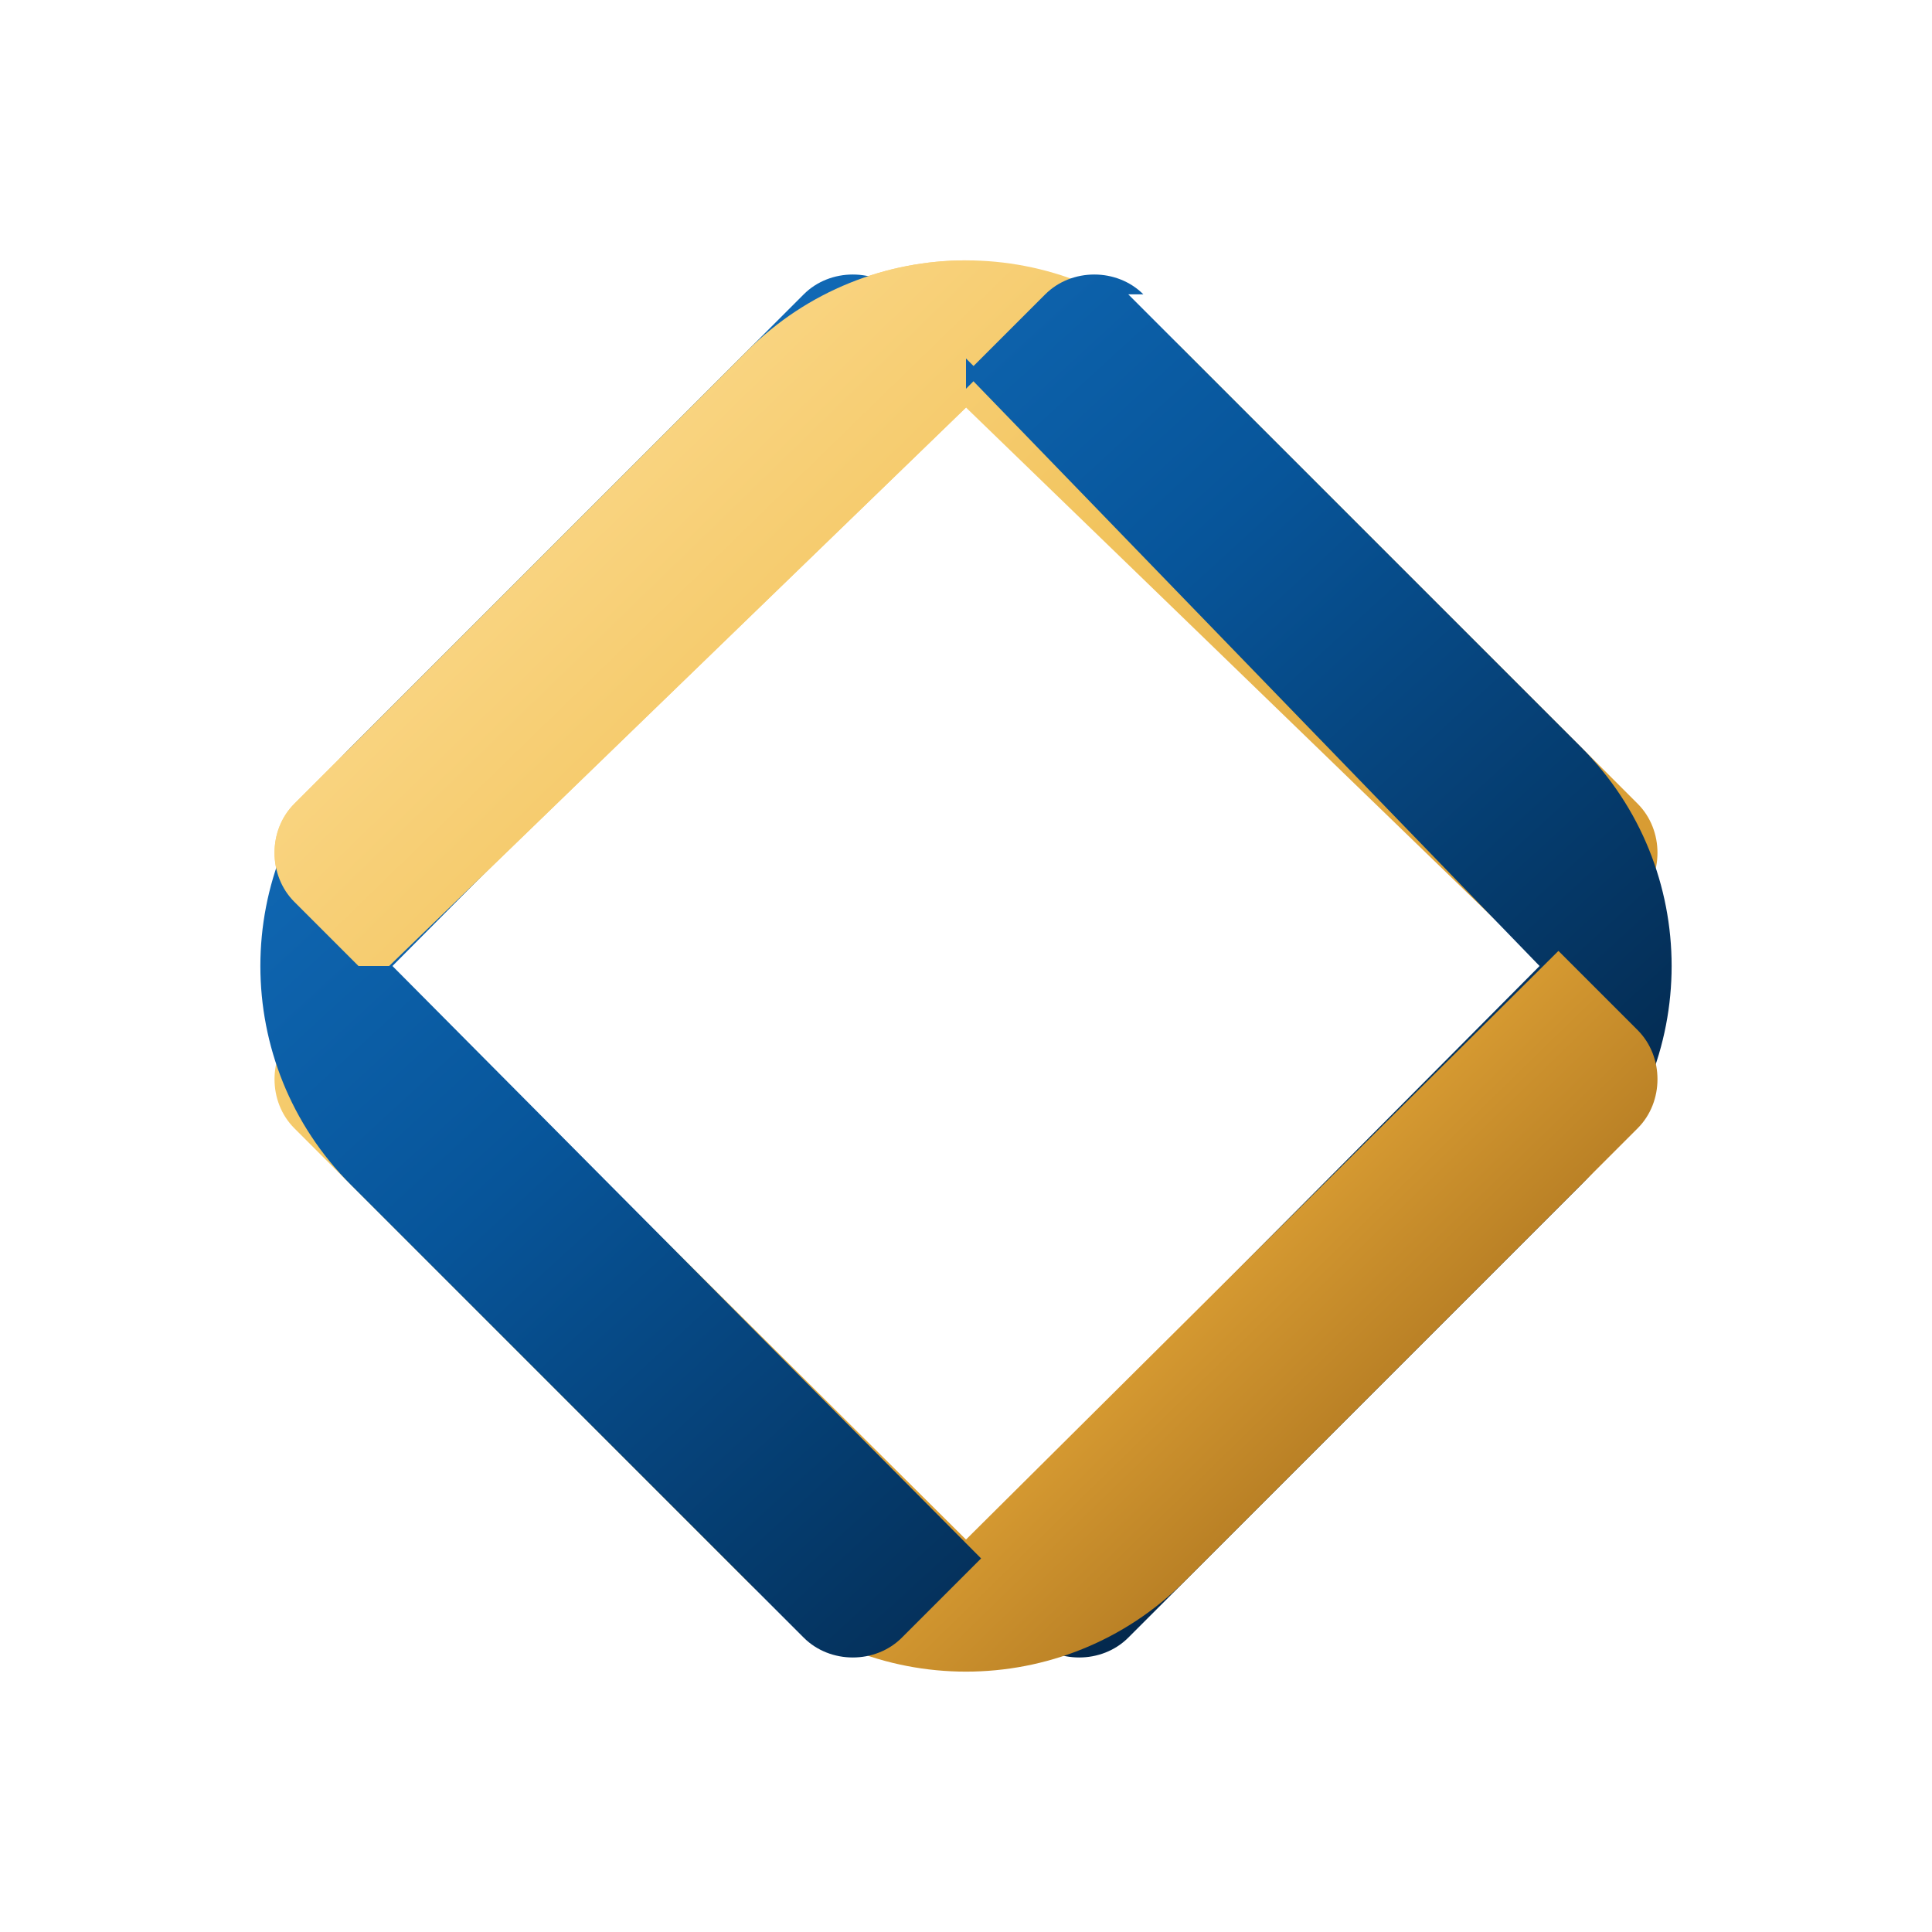
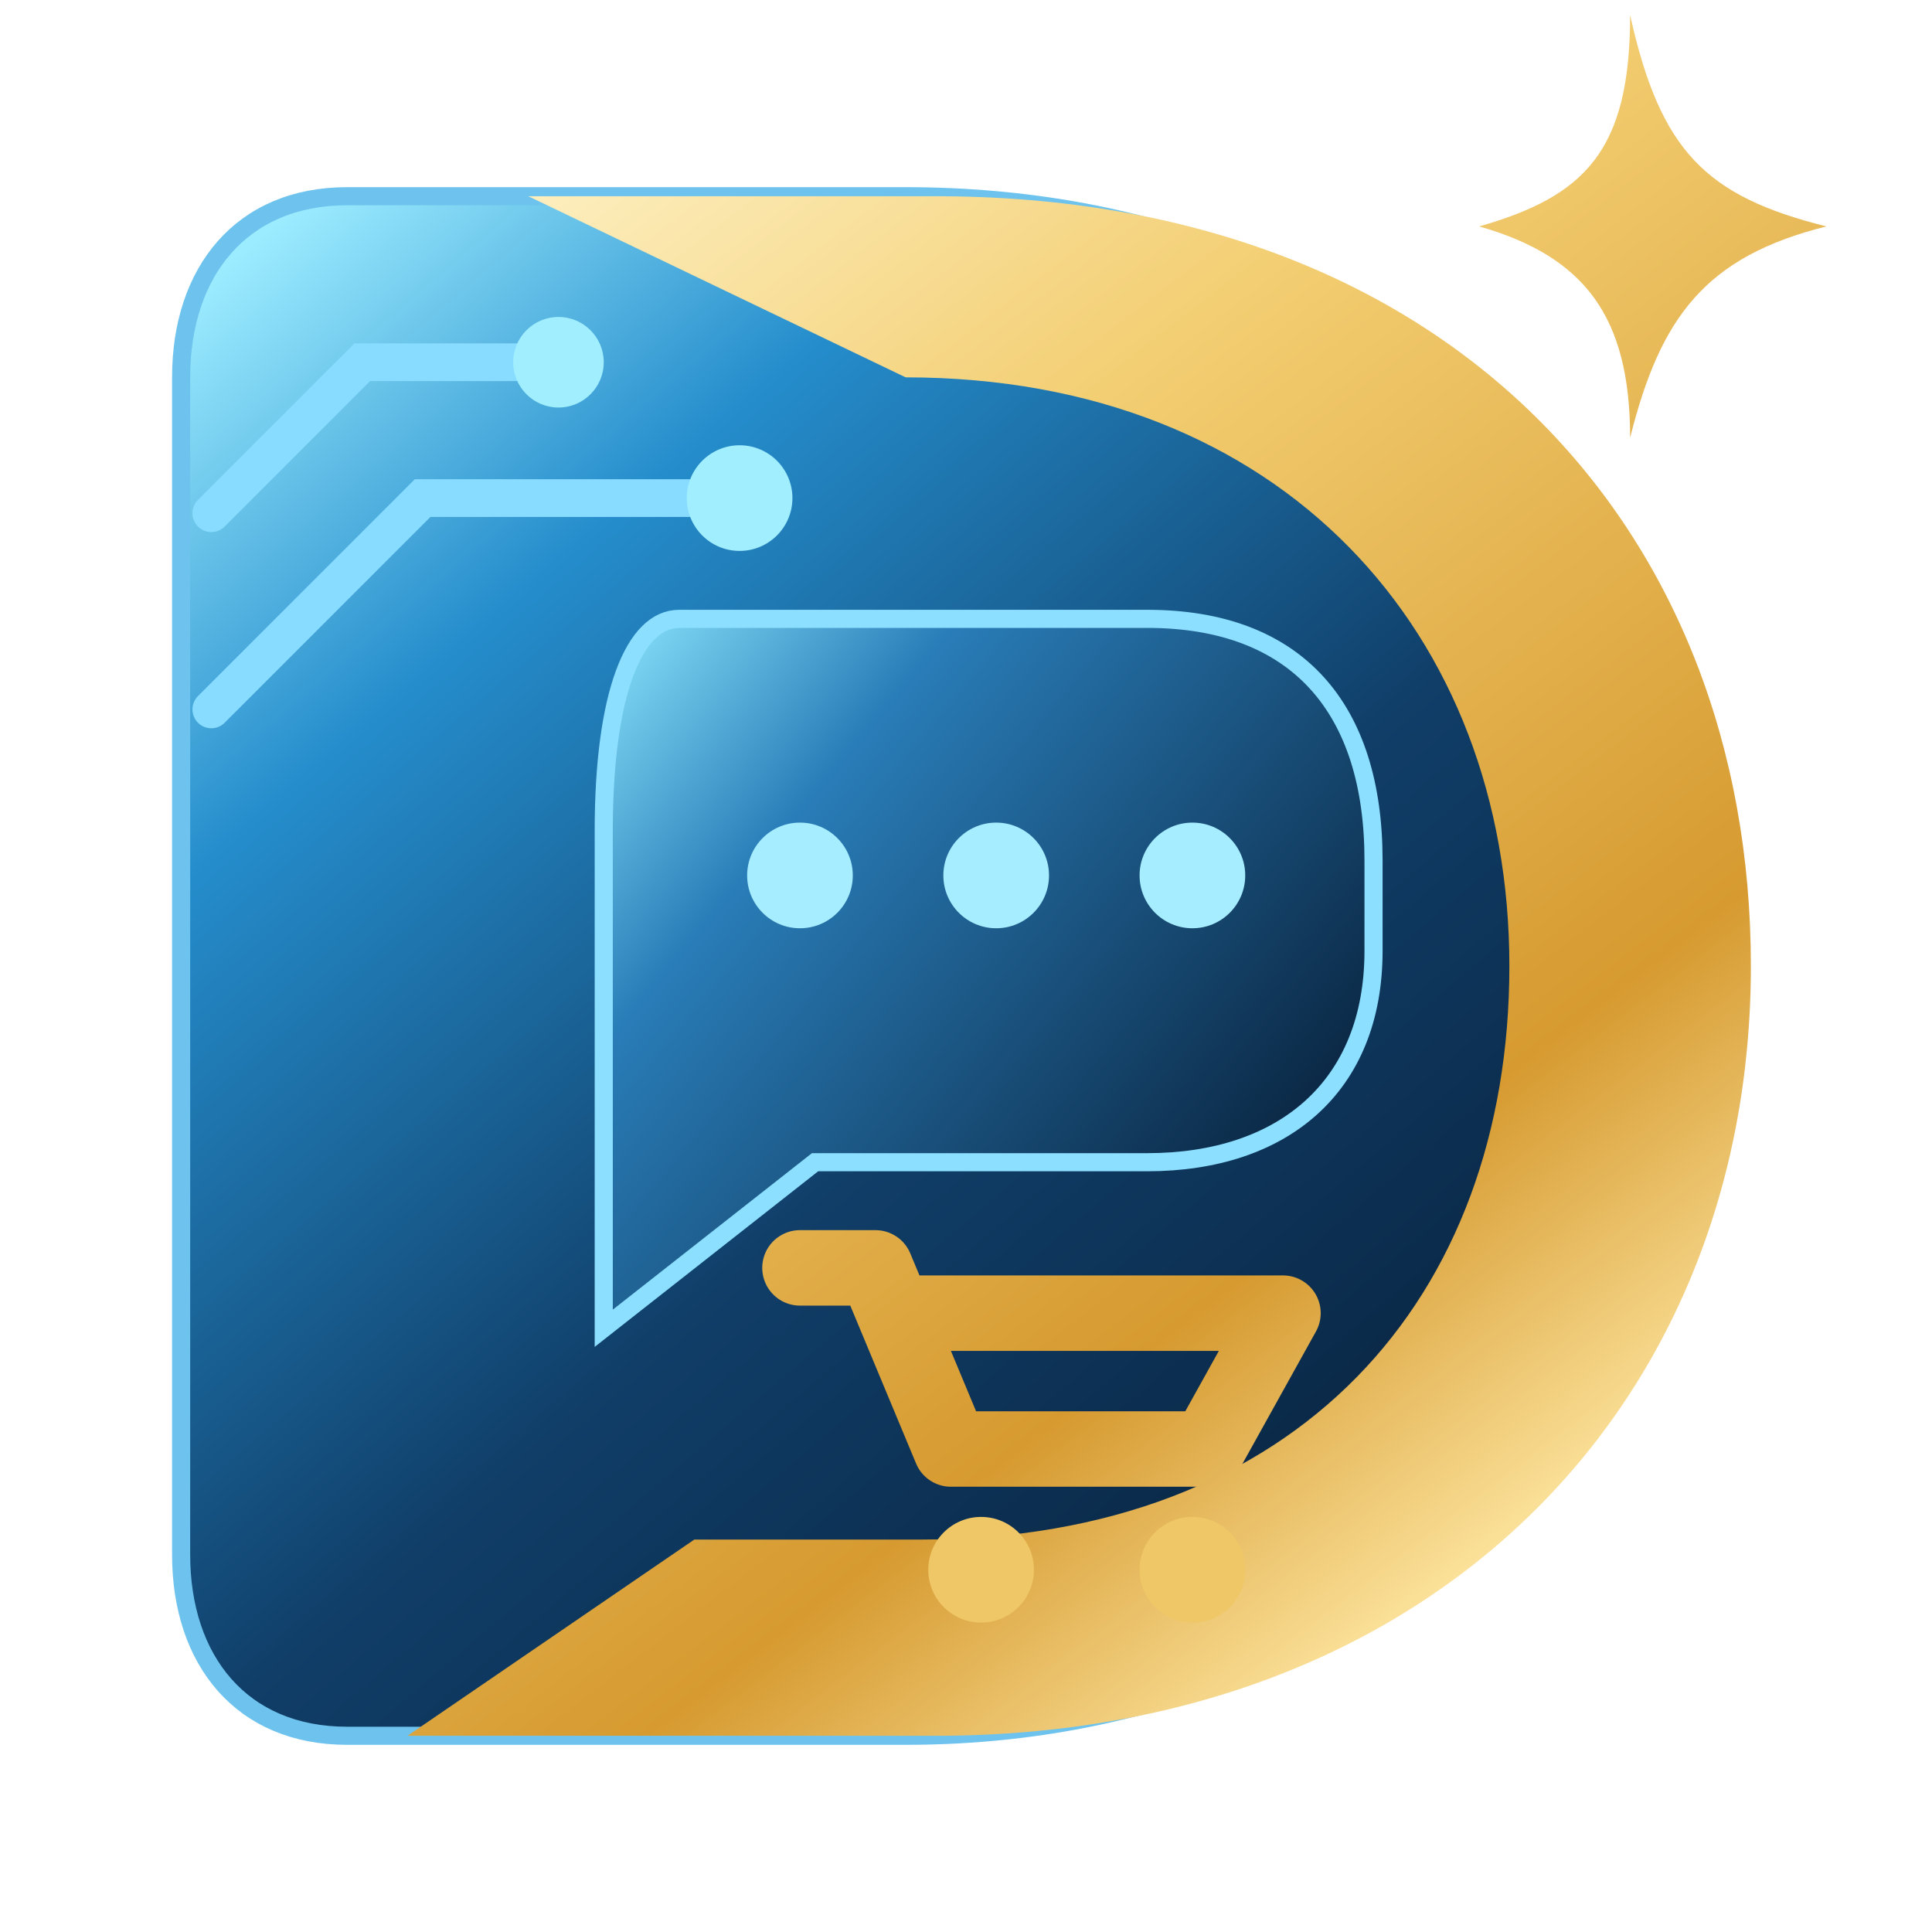
- <svg xmlns="http://www.w3.org/2000/svg" width="512" height="512" viewBox="0 0 512 512" preserveAspectRatio="xMidYMid meet" fill="none">
+ <svg xmlns="http://www.w3.org/2000/svg" viewBox="0 0 128 128" fill="none">
  <defs>
-     <linearGradient id="dinar-mark-blue-gradient-2026" x1="100" y1="85" x2="407" y2="420" gradientUnits="userSpaceOnUse">
-       <stop stop-color="#1674C4" />
-       <stop offset=".42" stop-color="#07559A" />
-       <stop offset="1" stop-color="#031B35" />
+     <linearGradient id="blue" x1="18" y1="15" x2="104" y2="116" gradientUnits="userSpaceOnUse">
+       <stop stop-color="#9cecff" />
+       <stop offset=".22" stop-color="#258dcc" />
+       <stop offset=".55" stop-color="#103e68" />
+       <stop offset="1" stop-color="#06182e" />
    </linearGradient>
-     <linearGradient id="dinar-mark-gold-gradient-2026" x1="92" y1="87" x2="420" y2="424" gradientUnits="userSpaceOnUse">
-       <stop stop-color="#FFE09A" />
-       <stop offset=".38" stop-color="#F2C45E" />
-       <stop offset=".72" stop-color="#D79B32" />
-       <stop offset="1" stop-color="#8F5A13" />
+     <linearGradient id="gold" x1="30" y1="8" x2="113" y2="116" gradientUnits="userSpaceOnUse">
+       <stop stop-color="#fff5ce" />
+       <stop offset=".3" stop-color="#f3ce72" />
+       <stop offset=".68" stop-color="#d69a30" />
+       <stop offset=".88" stop-color="#ffe9a5" />
+       <stop offset="1" stop-color="#b57419" />
    </linearGradient>
-     <clipPath id="dinar-mark-northwest-weave-2026">
-       <path d="M0 0h256v256H0z" />
-     </clipPath>
+     <linearGradient id="bubble" x1="40" y1="40" x2="88" y2="80" gradientUnits="userSpaceOnUse">
+       <stop stop-color="#8ee9ff" />
+       <stop offset=".3" stop-color="#297db8" />
+       <stop offset="1" stop-color="#071d36" />
+     </linearGradient>
  </defs>
-   <g stroke-linejoin="round">
-     <path d="M78 213 198 93c32-32 84-32 116 0l120 120c7 7 7 19 0 26l-21 21L256 108 99 260l-21-21c-7-7-7-19 0-26Z" fill="url(#dinar-mark-gold-gradient-2026)" />
-     <path d="m299 78 120 120c32 32 32 84 0 116L299 434c-7 7-19 7-26 0l-21-21 156-157L256 99l21-21c7-7 19-7 26 0Z" fill="url(#dinar-mark-blue-gradient-2026)" />
-     <path d="m434 299-120 120c-32 32-84 32-116 0L78 299c-7-7-7-19 0-26l21-21 157 156 157-156 21 21c7 7 7 19 0 26Z" fill="url(#dinar-mark-gold-gradient-2026)" />
-     <path d="M213 434 93 314c-32-32-32-84 0-116L213 78c7-7 19-7 26 0l21 21-156 157 156 157-21 21c-7 7-19 7-26 0Z" fill="url(#dinar-mark-blue-gradient-2026)" />
-     <path d="M78 213 198 93c32-32 84-32 116 0l120 120c7 7 7 19 0 26l-21 21L256 108 99 260l-21-21c-7-7-7-19 0-26Z" fill="url(#dinar-mark-gold-gradient-2026)" clip-path="url(#dinar-mark-northwest-weave-2026)" />
+   <path d="M23 13H60C92 13 113 35 113 64S91 115 60 115H23C16 115 12 110 12 103V25C12 18 16 13 23 13Z" fill="url(#blue)" stroke="#6dc3ed" stroke-width="1.2" />
+   <path d="M35 13H62C96 13 116 35 116 64S95 115 62 115H27L46 102H61C86 102 100 86 100 64S85 25 60 25Z" fill="url(#gold)" />
+   <path d="M14 47L28 33H48M14 34L24 24H36" stroke="#88dcff" stroke-width="2.5" stroke-linecap="round" />
+   <circle cx="49" cy="33" r="3.5" fill="#a1eeff" />
+   <circle cx="37" cy="24" r="3" fill="#a1eeff" />
+   <path d="M45 41H76C86 41 91 47 91 57V63C91 72 85 77 76 77H54L40 88V55C40 46 42 41 45 41Z" fill="url(#bubble)" stroke="#8cdfff" stroke-width="1.2" />
+   <g fill="#a6edff">
+     <circle cx="53" cy="58" r="3.5" />
+     <circle cx="66" cy="58" r="3.5" />
+     <circle cx="79" cy="58" r="3.5" />
  </g>
+   <path d="M53 84H58L63 96H80L85 87H61" stroke="url(#gold)" stroke-width="5" stroke-linecap="round" stroke-linejoin="round" />
+   <circle cx="65" cy="104" r="3.5" fill="#efc766" />
+   <circle cx="79" cy="104" r="3.5" fill="#efc766" />
+   <path d="M108 1C108 10 105 13 98 15C105 17 108 21 108 29C110 21 113 17 121 15C113 13 110 10 108 1Z" fill="url(#gold)" />
</svg>
